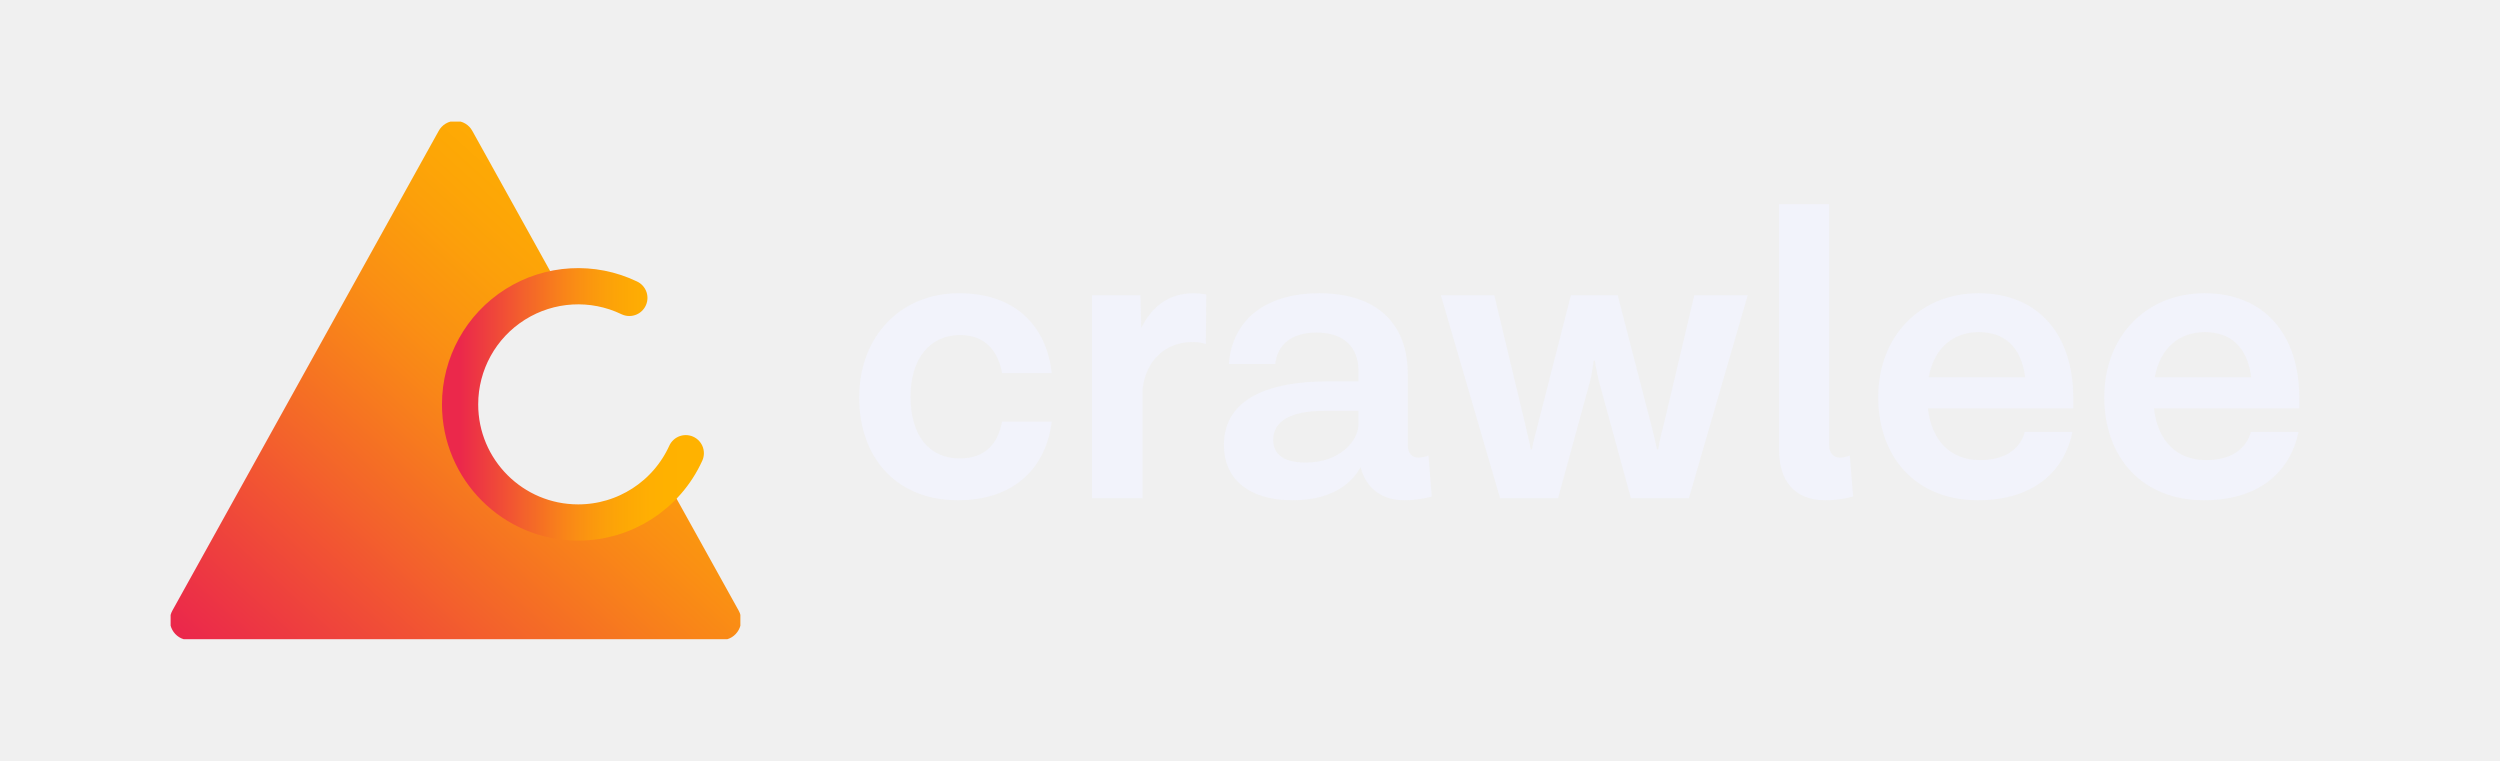
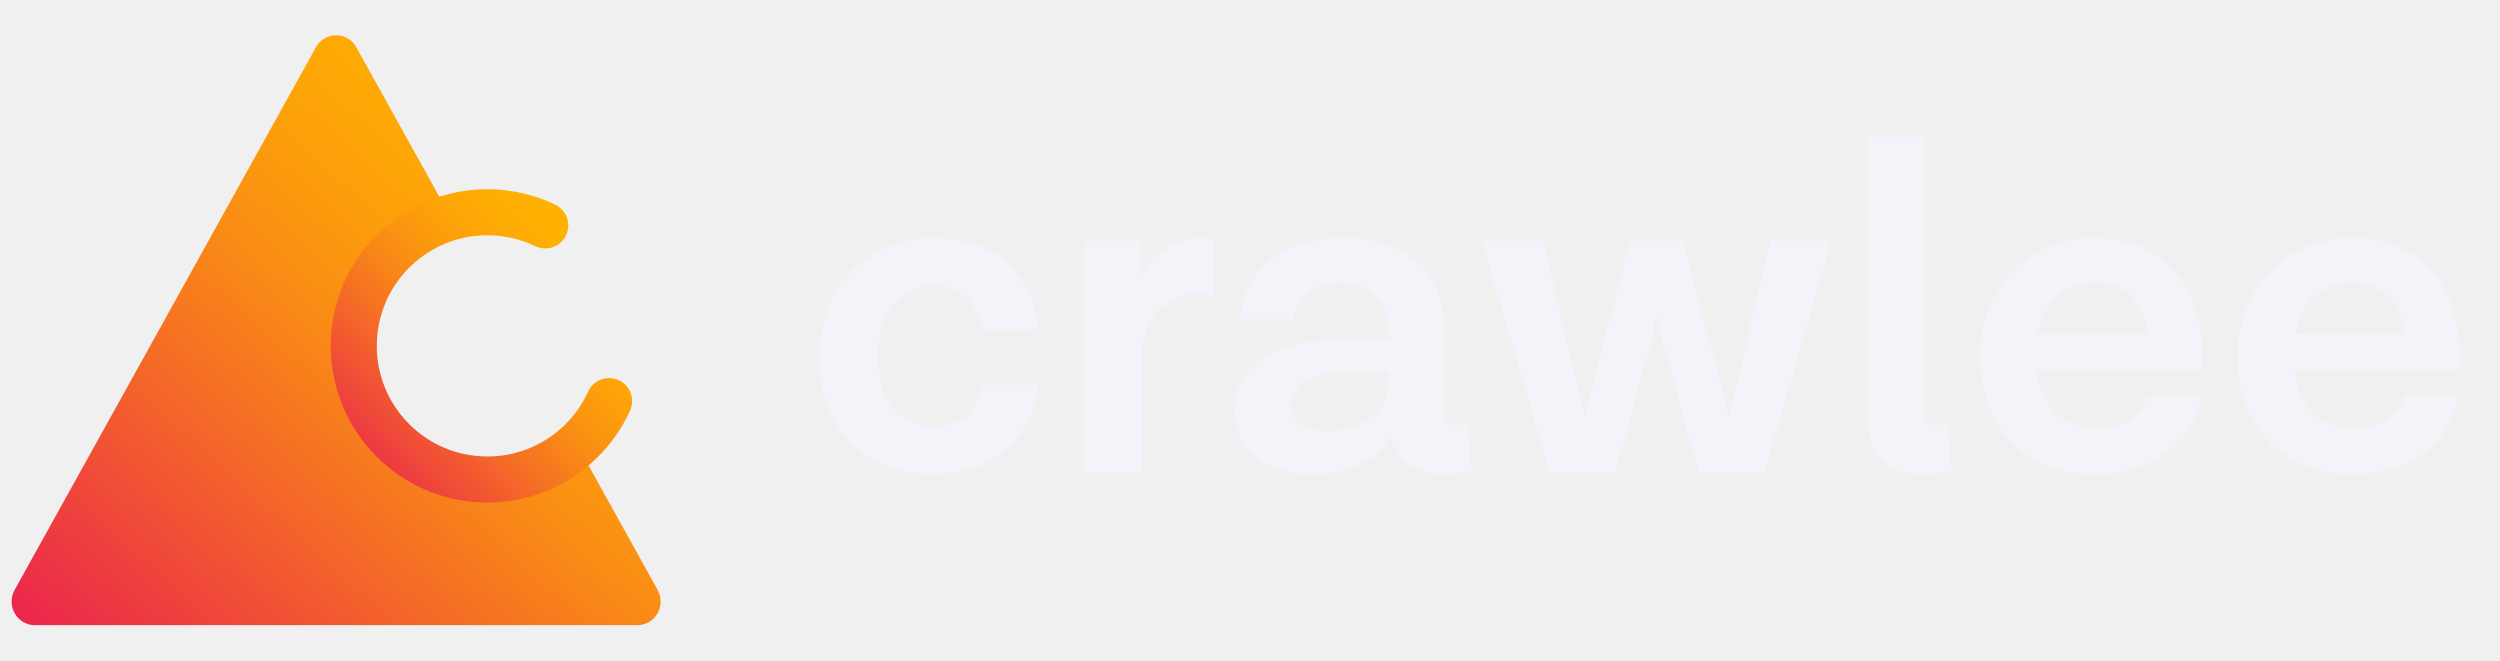
- <svg xmlns="http://www.w3.org/2000/svg" width="138" height="42" fill="none">
-   <g clip-path="url(#a)" stroke-linecap="round" stroke-linejoin="round">
-     <path d="M39.843 34.81h-29.4c-.42 0-.683-.474-.473-.855l7.35-13.24 7.351-13.238a.537.537 0 0 1 .947 0l4.728 8.517a6.521 6.521 0 0 0 1.57 12.848c1.765 0 3.369-.7 4.542-1.843l3.861 6.956c.21.378-.053.854-.473.854h-.003Z" fill="url(#b)" stroke="url(#c)" stroke-width="1.039" />
-     <path d="M37.855 25.017a6.519 6.519 0 0 1-5.938 3.825 6.518 6.518 0 0 1-6.52-6.52 6.518 6.518 0 0 1 9.343-5.878" stroke="url(#d)" stroke-width="2" />
+ <svg xmlns="http://www.w3.org/2000/svg" width="106" height="28" viewBox="0 0 106 28" fill="none">
+   <g clip-path="url(#clip0_1184_2100)">
+     <path d="M27.026 26H1.476C1.11 26 0.882 25.589 1.064 25.258L7.453 13.752L13.841 2.246C14.024 1.918 14.48 1.918 14.663 2.246L18.773 9.648C16.302 10.259 14.472 12.49 14.472 15.148C14.472 18.278 17.008 20.814 20.137 20.814C21.671 20.814 23.065 20.206 24.084 19.212L27.44 25.258C27.622 25.586 27.394 26 27.028 26H27.026Z" fill="url(#paint0_linear_1184_2100)" stroke="url(#paint1_linear_1184_2100)" stroke-width="1.014" stroke-linecap="round" stroke-linejoin="round" />
+     <path d="M25.826 17.007C24.935 18.969 22.959 20.331 20.666 20.331C17.536 20.331 15 17.796 15 14.666C15 11.536 17.536 9 20.666 9C21.545 9 22.376 9.2 23.119 9.557" stroke="url(#paint2_linear_1184_2100)" stroke-width="1.952" stroke-linecap="round" stroke-linejoin="round" />
  </g>
-   <path d="M52.868 27.614c3.223 0 4.891-1.897 5.188-4.343h-2.742c-.206 1.12-.846 2.035-2.332 2.035-1.691 0-2.72-1.257-2.72-3.406s1.097-3.406 2.743-3.406c1.417 0 2.103.937 2.309 2.103h2.742c-.274-2.514-1.92-4.411-5.12-4.411-3.222 0-5.508 2.377-5.508 5.76 0 3.314 2.057 5.668 5.44 5.668ZM65.9 16.186c-1.44 0-2.354.8-2.902 1.92l-.046-1.806h-2.674v11.2h2.788v-5.989c.183-1.691 1.349-2.628 2.72-2.628.434 0 .617.046.777.114l.023-2.743a4.258 4.258 0 0 0-.686-.068Zm12.952 8.96a1.483 1.483 0 0 1-.572.114c-.343 0-.571-.251-.571-.686v-3.931c0-2.789-1.715-4.457-4.892-4.457-2.857 0-4.8 1.394-4.983 3.908h2.56c.115-1.097.938-1.737 2.263-1.737 1.555 0 2.332.823 2.332 2.126v.571h-1.737c-3.063 0-5.692.869-5.692 3.52 0 1.806 1.303 3.04 3.794 3.04 2.4 0 3.383-1.143 3.749-1.828.32 1.211 1.211 1.828 2.423 1.828.571 0 1.074-.091 1.508-.205l-.182-2.263Zm-6.766.388c-1.234 0-1.806-.457-1.806-1.257 0-1.051 1.006-1.6 2.834-1.6h1.875v.732c0 .96-1.075 2.125-2.903 2.125ZM93.525 16.3l-1.692 7.154c-.16.595-.251 1.006-.297 1.349h-.069c-.068-.343-.182-.8-.32-1.349l-1.85-7.154h-2.584l-1.828 7.154c-.138.549-.275 1.006-.32 1.349h-.069c-.046-.343-.183-.8-.297-1.349L82.485 16.3h-2.949l3.269 11.2h3.2l1.782-6.514c.07-.297.16-.846.183-1.075h.069c.023.229.137.778.206 1.075l1.782 6.514h3.2l3.246-11.2h-2.948Zm8.584 8.846c-.252.091-.366.114-.549.114-.343 0-.594-.251-.594-.686V11.271H98.2v13.532c0 1.783.892 2.811 2.56 2.811.617 0 1.097-.091 1.532-.205l-.183-2.263Zm12.335-3.177c0-3.498-1.92-5.783-5.235-5.783-3.2 0-5.531 2.354-5.531 5.737 0 3.314 2.08 5.691 5.508 5.691 3.269 0 4.823-1.805 5.212-3.771h-2.629c-.183.686-.8 1.554-2.468 1.554-1.6 0-2.675-1.028-2.88-2.857h8.023v-.571Zm-5.212-3.635c1.394 0 2.332.777 2.56 2.492h-5.326c.298-1.646 1.372-2.492 2.766-2.492Zm17.689 3.635c0-3.498-1.92-5.783-5.234-5.783-3.2 0-5.531 2.354-5.531 5.737 0 3.314 2.08 5.691 5.508 5.691 3.269 0 4.823-1.805 5.212-3.771h-2.629c-.183.686-.8 1.554-2.469 1.554-1.6 0-2.674-1.028-2.88-2.857h8.023v-.571Zm-5.211-3.635c1.394 0 2.331.777 2.56 2.492h-5.326c.297-1.646 1.372-2.492 2.766-2.492Z" fill="#F2F3FB" />
+   <path d="M39.5 20.1C36.54 20.1 34.74 18.04 34.74 15.14C34.74 12.18 36.74 10.1 39.56 10.1C42.36 10.1 43.8 11.76 44.04 13.96H41.64C41.46 12.94 40.86 12.12 39.62 12.12C38.18 12.12 37.22 13.22 37.22 15.1C37.22 16.98 38.12 18.08 39.6 18.08C40.9 18.08 41.46 17.28 41.64 16.3H44.04C43.78 18.44 42.32 20.1 39.5 20.1ZM50.904 10.1C51.144 10.1 51.384 10.14 51.504 10.16L51.484 12.56C51.344 12.5 51.184 12.46 50.804 12.46C49.604 12.46 48.584 13.28 48.424 14.76V20H45.984V10.2H48.324L48.364 11.78C48.844 10.8 49.644 10.1 50.904 10.1ZM62.236 17.94L62.396 19.92C62.016 20.02 61.576 20.1 61.076 20.1C60.016 20.1 59.236 19.56 58.956 18.5C58.636 19.1 57.776 20.1 55.676 20.1C53.496 20.1 52.356 19.02 52.356 17.44C52.356 15.12 54.656 14.36 57.336 14.36H58.856V13.86C58.856 12.72 58.176 12 56.816 12C55.656 12 54.936 12.56 54.836 13.52H52.596C52.756 11.32 54.456 10.1 56.956 10.1C59.736 10.1 61.236 11.56 61.236 14V17.44C61.236 17.82 61.436 18.04 61.736 18.04C61.896 18.04 62.016 18.02 62.236 17.94ZM56.316 18.28C57.916 18.28 58.856 17.26 58.856 16.42V15.78H57.216C55.616 15.78 54.736 16.26 54.736 17.18C54.736 17.88 55.236 18.28 56.316 18.28ZM75.075 10.2H77.655L74.815 20H72.015L70.455 14.3C70.395 14.04 70.295 13.56 70.275 13.36H70.215C70.195 13.56 70.115 14.04 70.055 14.3L68.495 20H65.695L62.835 10.2H65.415L66.915 16.46C67.015 16.94 67.135 17.34 67.175 17.64H67.235C67.275 17.34 67.395 16.94 67.515 16.46L69.115 10.2H71.375L72.995 16.46C73.115 16.94 73.215 17.34 73.275 17.64H73.335C73.375 17.34 73.455 16.98 73.595 16.46L75.075 10.2ZM82.586 17.94L82.746 19.92C82.366 20.02 81.946 20.1 81.406 20.1C79.946 20.1 79.166 19.2 79.166 17.64V5.8H81.586V17.44C81.586 17.82 81.806 18.04 82.106 18.04C82.266 18.04 82.366 18.02 82.586 17.94ZM93.379 15.16V15.66H86.359C86.539 17.26 87.479 18.16 88.879 18.16C90.339 18.16 90.879 17.4 91.039 16.8H93.339C92.999 18.52 91.639 20.1 88.779 20.1C85.779 20.1 83.959 18.02 83.959 15.12C83.959 12.16 85.999 10.1 88.799 10.1C91.699 10.1 93.379 12.1 93.379 15.16ZM88.819 11.98C87.599 11.98 86.659 12.72 86.399 14.16H91.059C90.859 12.66 90.039 11.98 88.819 11.98ZM104.297 15.16V15.66H97.277C97.457 17.26 98.397 18.16 99.797 18.16C101.257 18.16 101.797 17.4 101.957 16.8H104.257C103.917 18.52 102.557 20.1 99.697 20.1C96.697 20.1 94.877 18.02 94.877 15.12C94.877 12.16 96.917 10.1 99.717 10.1C102.617 10.1 104.297 12.1 104.297 15.16ZM99.737 11.98C98.517 11.98 97.577 12.72 97.317 14.16H101.977C101.777 12.66 100.957 11.98 99.737 11.98Z" fill="#F3F4FA" />
  <defs>
-     <linearGradient id="b" x1="40.393" y1="7.193" x2="12.912" y2="37.541" gradientUnits="userSpaceOnUse">
-       <stop offset=".001" stop-color="#FFB200" />
-       <stop offset=".081" stop-color="#FFB100" />
-       <stop offset=".156" stop-color="#FFAF02" />
-       <stop offset=".225" stop-color="#FEAB04" />
-       <stop offset=".291" stop-color="#FDA606" />
-       <stop offset=".353" stop-color="#FCA00A" />
-       <stop offset=".413" stop-color="#FB980E" />
-       <stop offset=".471" stop-color="#FA9013" />
-       <stop offset=".529" stop-color="#F98618" />
-       <stop offset=".587" stop-color="#F77B1E" />
-       <stop offset=".647" stop-color="#F56F24" />
-       <stop offset=".709" stop-color="#F3632B" />
-       <stop offset=".774" stop-color="#F25532" />
-       <stop offset=".844" stop-color="#EF473A" />
-       <stop offset=".918" stop-color="#ED3842" />
-       <stop offset=".999" stop-color="#EB284B" />
+     <linearGradient id="paint0_linear_1184_2100" x1="27.504" y1="2" x2="3.622" y2="28.374" gradientUnits="userSpaceOnUse">
+       <stop offset="0.001" stop-color="#FFB200" />
+       <stop offset="0.081" stop-color="#FFB100" />
+       <stop offset="0.156" stop-color="#FFAF02" />
+       <stop offset="0.225" stop-color="#FEAB04" />
+       <stop offset="0.291" stop-color="#FDA606" />
+       <stop offset="0.353" stop-color="#FCA00A" />
+       <stop offset="0.413" stop-color="#FB980E" />
+       <stop offset="0.471" stop-color="#FA9013" />
+       <stop offset="0.529" stop-color="#F98618" />
+       <stop offset="0.587" stop-color="#F77B1E" />
+       <stop offset="0.647" stop-color="#F56F24" />
+       <stop offset="0.709" stop-color="#F3632B" />
+       <stop offset="0.774" stop-color="#F25532" />
+       <stop offset="0.844" stop-color="#EF473A" />
+       <stop offset="0.918" stop-color="#ED3842" />
+       <stop offset="0.999" stop-color="#EB284B" />
    </linearGradient>
-     <linearGradient id="c" x1="40.393" y1="7.193" x2="12.912" y2="37.541" gradientUnits="userSpaceOnUse">
-       <stop offset=".001" stop-color="#FFB200" />
-       <stop offset=".081" stop-color="#FFB100" />
-       <stop offset=".156" stop-color="#FFAF02" />
-       <stop offset=".225" stop-color="#FEAB04" />
-       <stop offset=".291" stop-color="#FDA606" />
-       <stop offset=".353" stop-color="#FCA00A" />
-       <stop offset=".413" stop-color="#FB980E" />
-       <stop offset=".471" stop-color="#FA9013" />
-       <stop offset=".529" stop-color="#F98618" />
-       <stop offset=".587" stop-color="#F77B1E" />
-       <stop offset=".647" stop-color="#F56F24" />
-       <stop offset=".709" stop-color="#F3632B" />
-       <stop offset=".774" stop-color="#F25532" />
-       <stop offset=".844" stop-color="#EF473A" />
-       <stop offset=".918" stop-color="#ED3842" />
-       <stop offset=".999" stop-color="#EB284B" />
+     <linearGradient id="paint1_linear_1184_2100" x1="27.504" y1="2" x2="3.622" y2="28.374" gradientUnits="userSpaceOnUse">
+       <stop offset="0.001" stop-color="#FFB200" />
+       <stop offset="0.081" stop-color="#FFB100" />
+       <stop offset="0.156" stop-color="#FFAF02" />
+       <stop offset="0.225" stop-color="#FEAB04" />
+       <stop offset="0.291" stop-color="#FDA606" />
+       <stop offset="0.353" stop-color="#FCA00A" />
+       <stop offset="0.413" stop-color="#FB980E" />
+       <stop offset="0.471" stop-color="#FA9013" />
+       <stop offset="0.529" stop-color="#F98618" />
+       <stop offset="0.587" stop-color="#F77B1E" />
+       <stop offset="0.647" stop-color="#F56F24" />
+       <stop offset="0.709" stop-color="#F3632B" />
+       <stop offset="0.774" stop-color="#F25532" />
+       <stop offset="0.844" stop-color="#EF473A" />
+       <stop offset="0.918" stop-color="#ED3842" />
+       <stop offset="0.999" stop-color="#EB284B" />
    </linearGradient>
-     <linearGradient id="d" x1="37.855" y1="22.323" x2="25.398" y2="22.323" gradientUnits="userSpaceOnUse">
-       <stop offset=".001" stop-color="#FFB200" />
-       <stop offset=".081" stop-color="#FFB100" />
-       <stop offset=".156" stop-color="#FFAF02" />
-       <stop offset=".225" stop-color="#FEAB04" />
-       <stop offset=".291" stop-color="#FDA606" />
-       <stop offset=".353" stop-color="#FCA00A" />
-       <stop offset=".413" stop-color="#FB980E" />
-       <stop offset=".471" stop-color="#FA9013" />
-       <stop offset=".529" stop-color="#F98618" />
-       <stop offset=".587" stop-color="#F77B1E" />
-       <stop offset=".647" stop-color="#F56F24" />
-       <stop offset=".709" stop-color="#F3632B" />
-       <stop offset=".774" stop-color="#F25532" />
-       <stop offset=".844" stop-color="#EF473A" />
-       <stop offset=".918" stop-color="#ED3842" />
-       <stop offset=".999" stop-color="#EB284B" />
+     <linearGradient id="paint2_linear_1184_2100" x1="25.826" y1="9" x2="14.506" y2="19.815" gradientUnits="userSpaceOnUse">
+       <stop offset="0.001" stop-color="#FFB200" />
+       <stop offset="0.081" stop-color="#FFB100" />
+       <stop offset="0.156" stop-color="#FFAF02" />
+       <stop offset="0.225" stop-color="#FEAB04" />
+       <stop offset="0.291" stop-color="#FDA606" />
+       <stop offset="0.353" stop-color="#FCA00A" />
+       <stop offset="0.413" stop-color="#FB980E" />
+       <stop offset="0.471" stop-color="#FA9013" />
+       <stop offset="0.529" stop-color="#F98618" />
+       <stop offset="0.587" stop-color="#F77B1E" />
+       <stop offset="0.647" stop-color="#F56F24" />
+       <stop offset="0.709" stop-color="#F3632B" />
+       <stop offset="0.774" stop-color="#F25532" />
+       <stop offset="0.844" stop-color="#EF473A" />
+       <stop offset="0.918" stop-color="#ED3842" />
+       <stop offset="0.999" stop-color="#EB284B" />
    </linearGradient>
-     <clipPath id="a">
-       <path fill="#fff" d="M9.418 6.714h31.45v28.571H9.418z" />
+     <clipPath id="clip0_1184_2100">
+       <rect width="28" height="28" fill="white" />
    </clipPath>
  </defs>
</svg>
